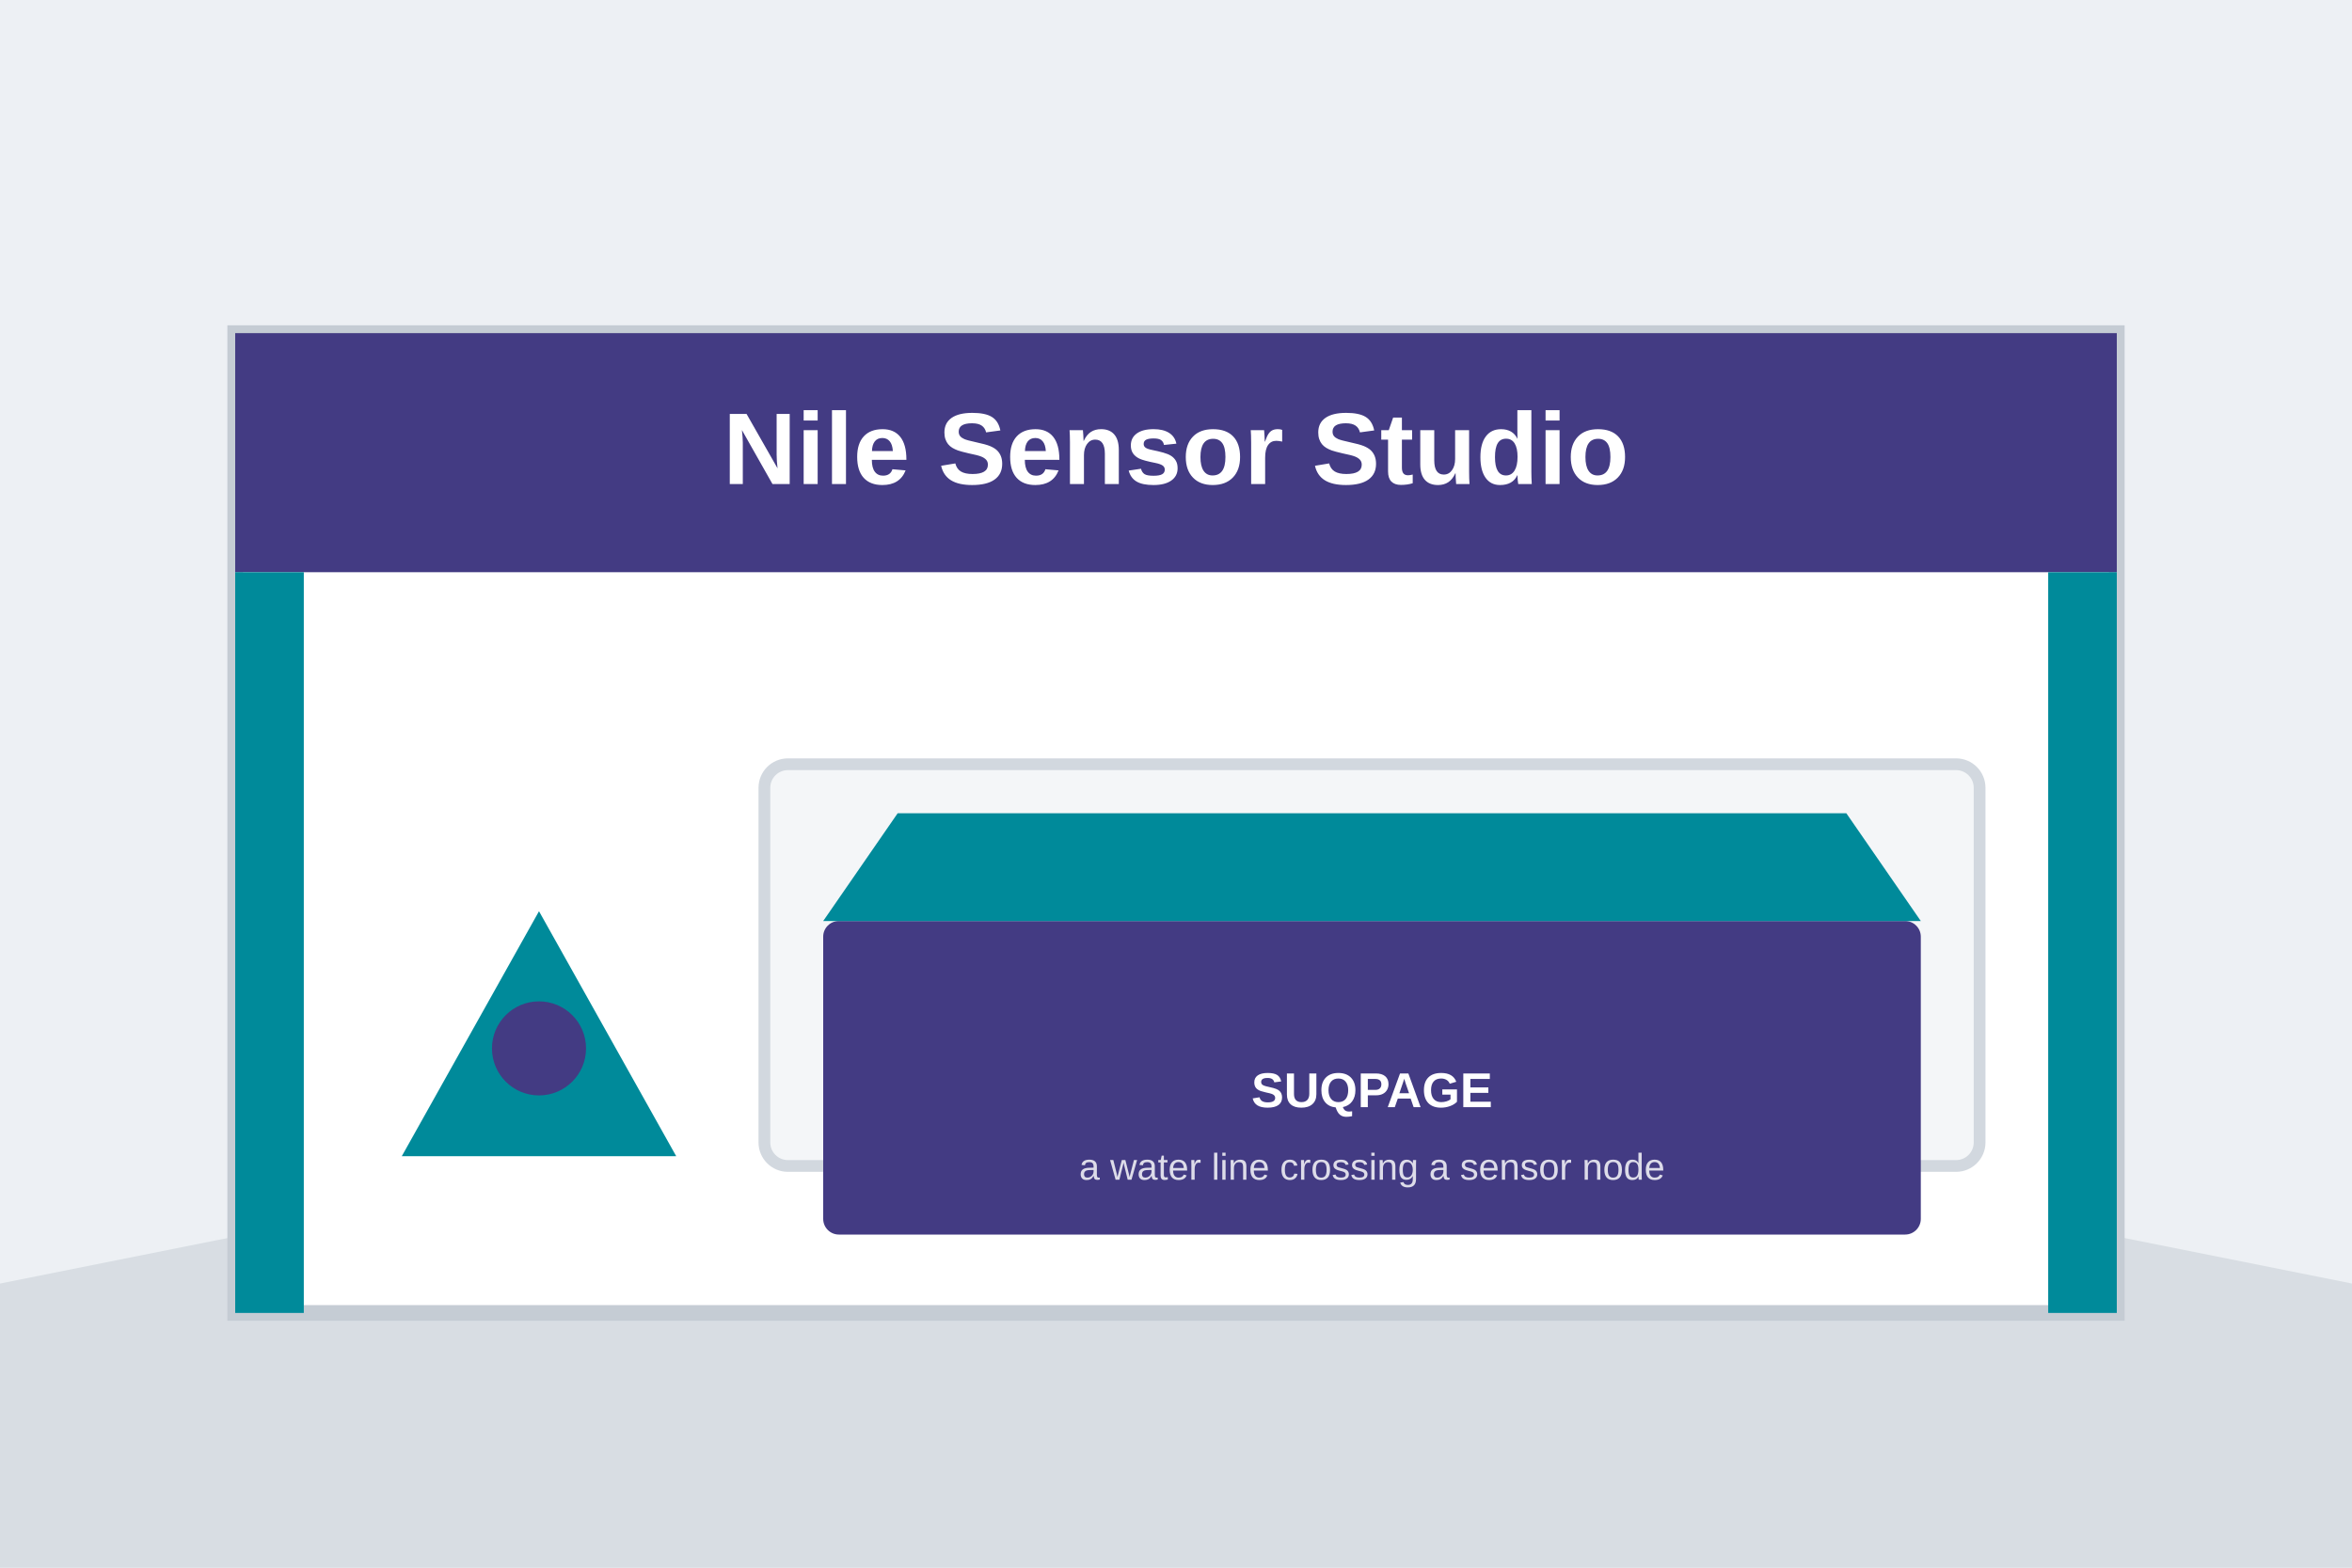
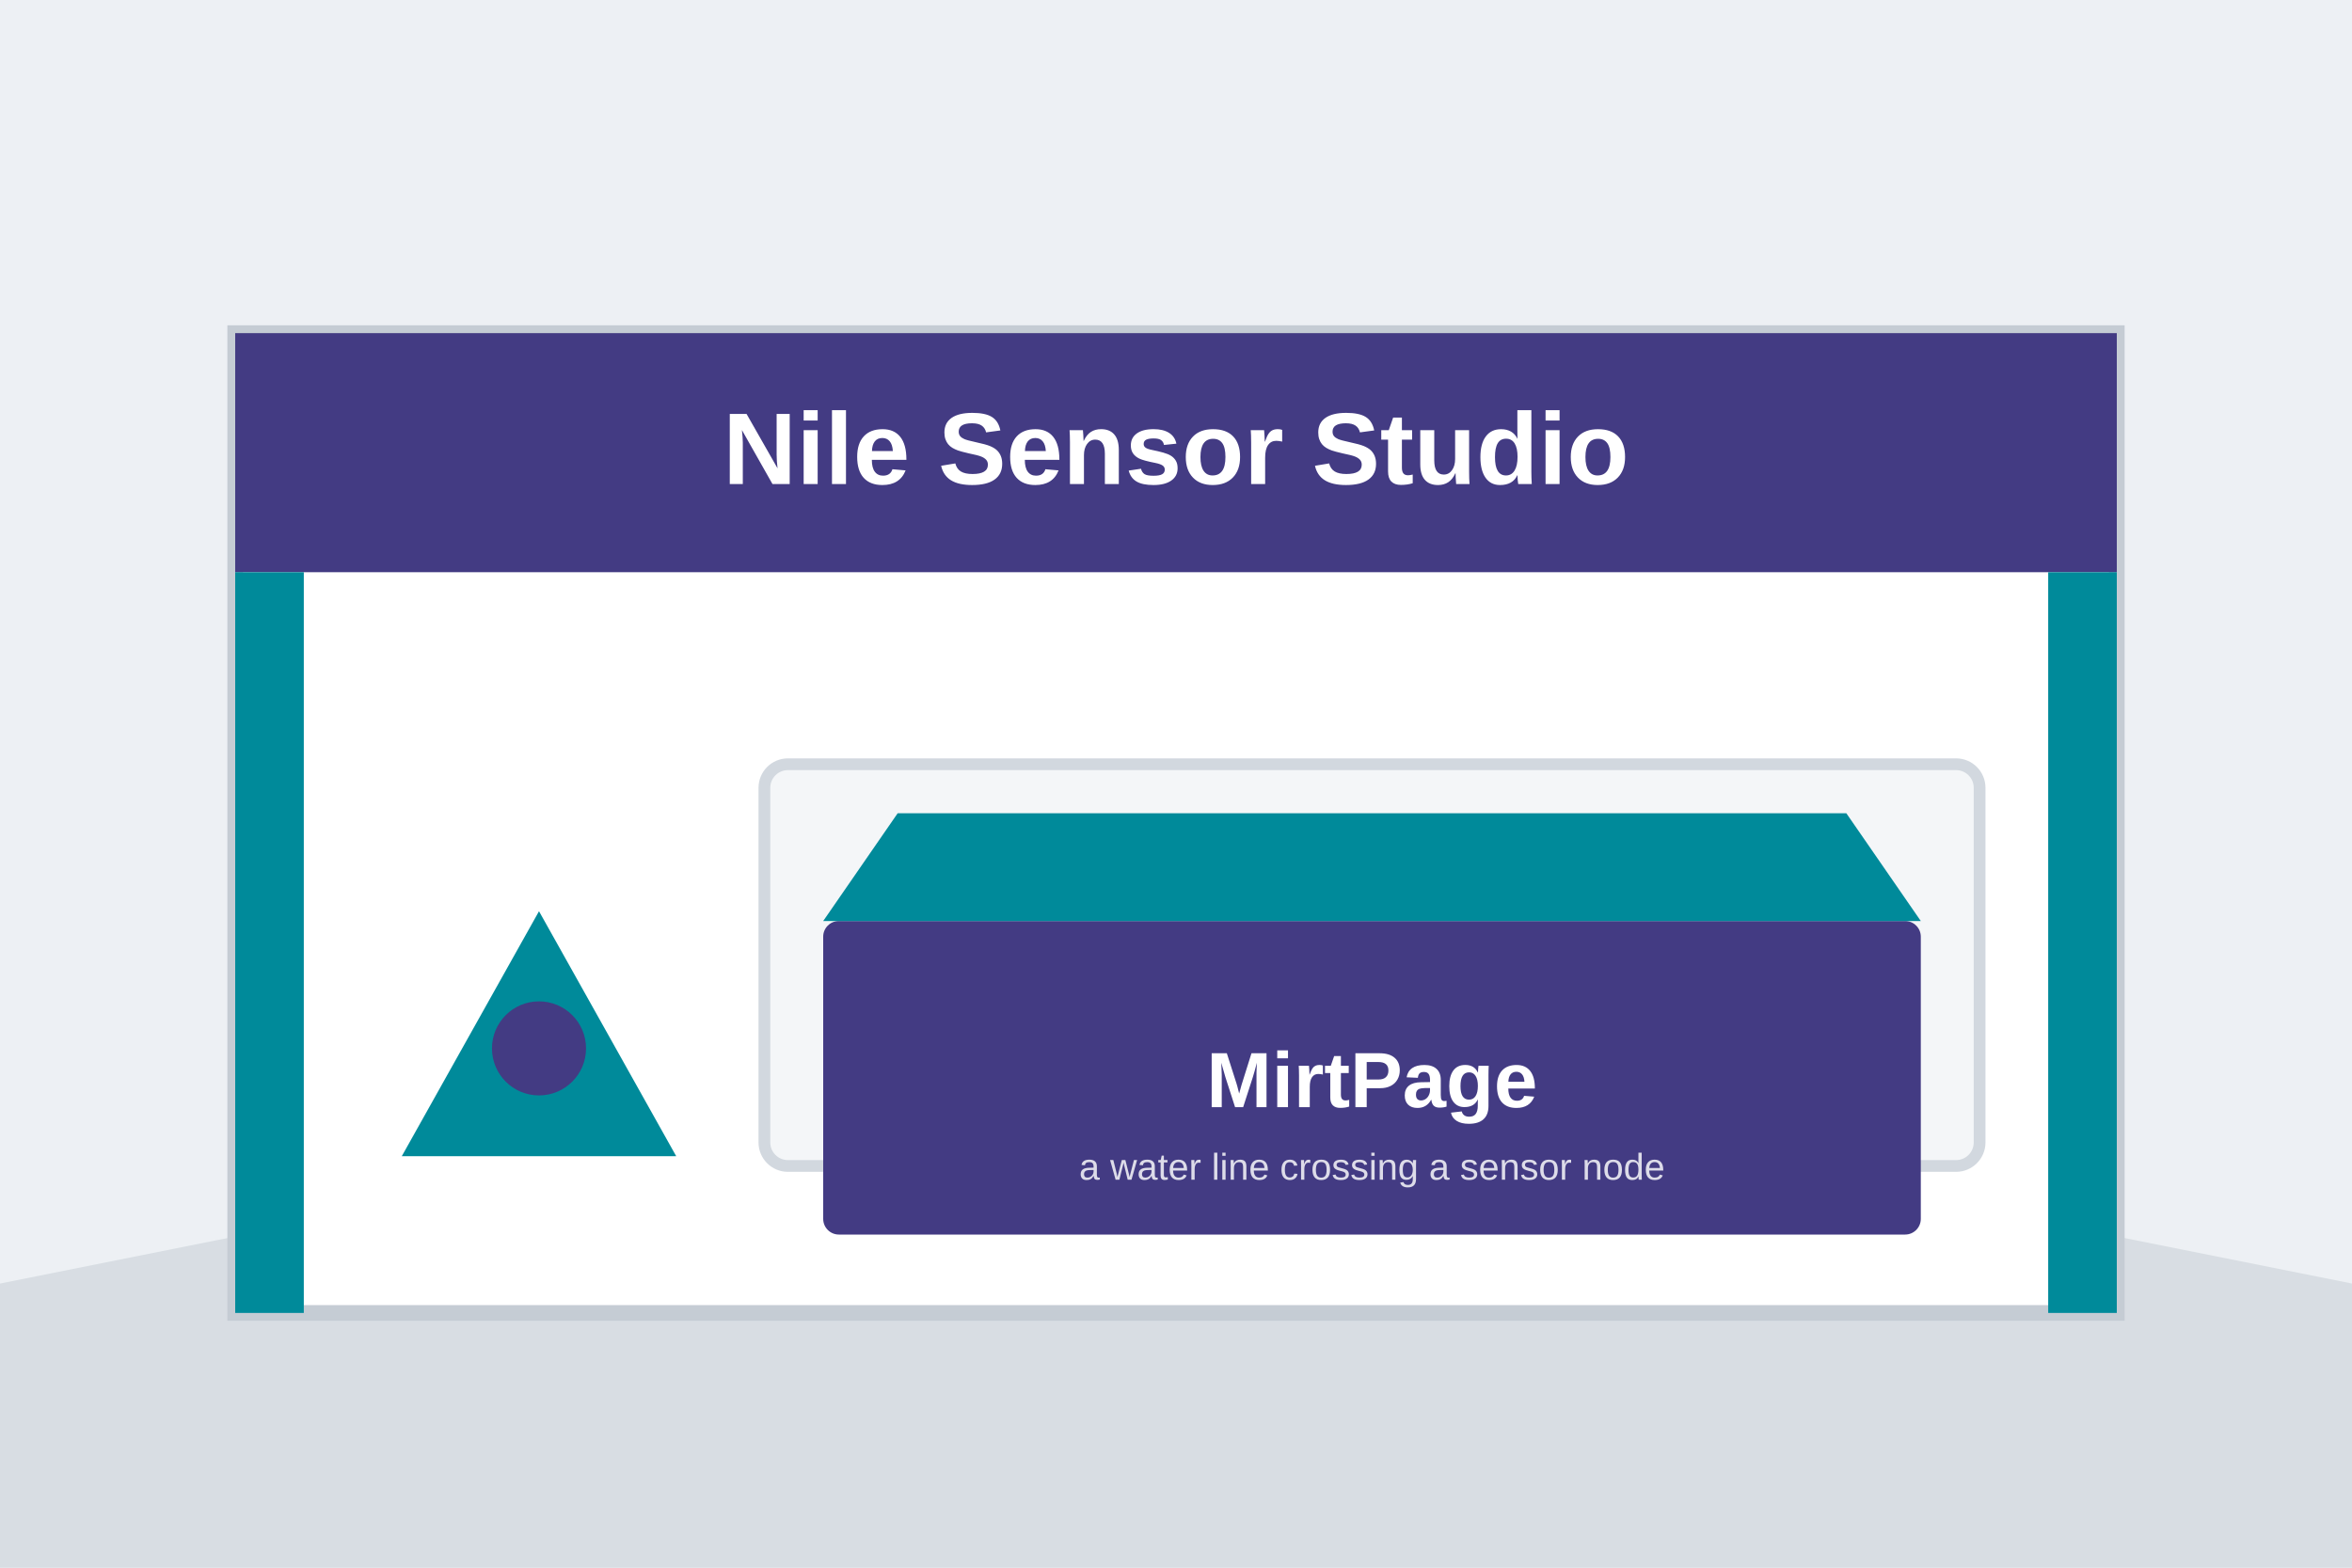
<svg xmlns="http://www.w3.org/2000/svg" viewBox="0 0 1200 800" role="img" aria-label="Illustrative booth for Nile Sensor Studio">
  <rect width="1200" height="800" fill="#edf0f4" />
  <path d="M0 655L600 535l600 120v145H0z" fill="#d8dde3" />
  <path d="M120 170h960v500H120z" fill="#ffffff" stroke="#c5ccd4" stroke-width="8" />
  <path d="M120 170h960v122H120z" fill="#433b83" />
  <path d="M120 292h35v378h-35zM1045 292h35v378h-35z" fill="#008a9a" />
  <rect x="390" y="390" width="620" height="205" rx="12" fill="#f4f6f8" stroke="#d2d8df" stroke-width="6" />
  <rect x="420" y="470" width="560" height="160" rx="8" fill="#433b83" />
  <path d="M420 470h560l-38-55H458z" fill="#008a9a" />
  <path d="M205 590l70-125 70 125z" fill="#008a9a" />
  <circle cx="275" cy="535" r="24" fill="#433b83" />
  <text x="600" y="247" text-anchor="middle" font-family="Arial, Helvetica, sans-serif" font-size="52" font-weight="800" fill="#ffffff">Nile Sensor Studio</text>
-   <text x="700" y="565" text-anchor="middle" font-family="Arial, Helvetica, sans-serif" font-size="25" font-weight="700" fill="#ffffff">SUQPAGE</text>
+   <text x="700" y="565" text-anchor="middle" font-family="Arial, Helvetica, sans-serif" font-size="40" font-weight="700" fill="#ffffff">MirtPage</text>
  <text x="700" y="602" text-anchor="middle" font-family="Arial, Helvetica, sans-serif" font-size="19" fill="#ffffff" opacity=".82">a water line crossing a sensor node</text>
</svg>
